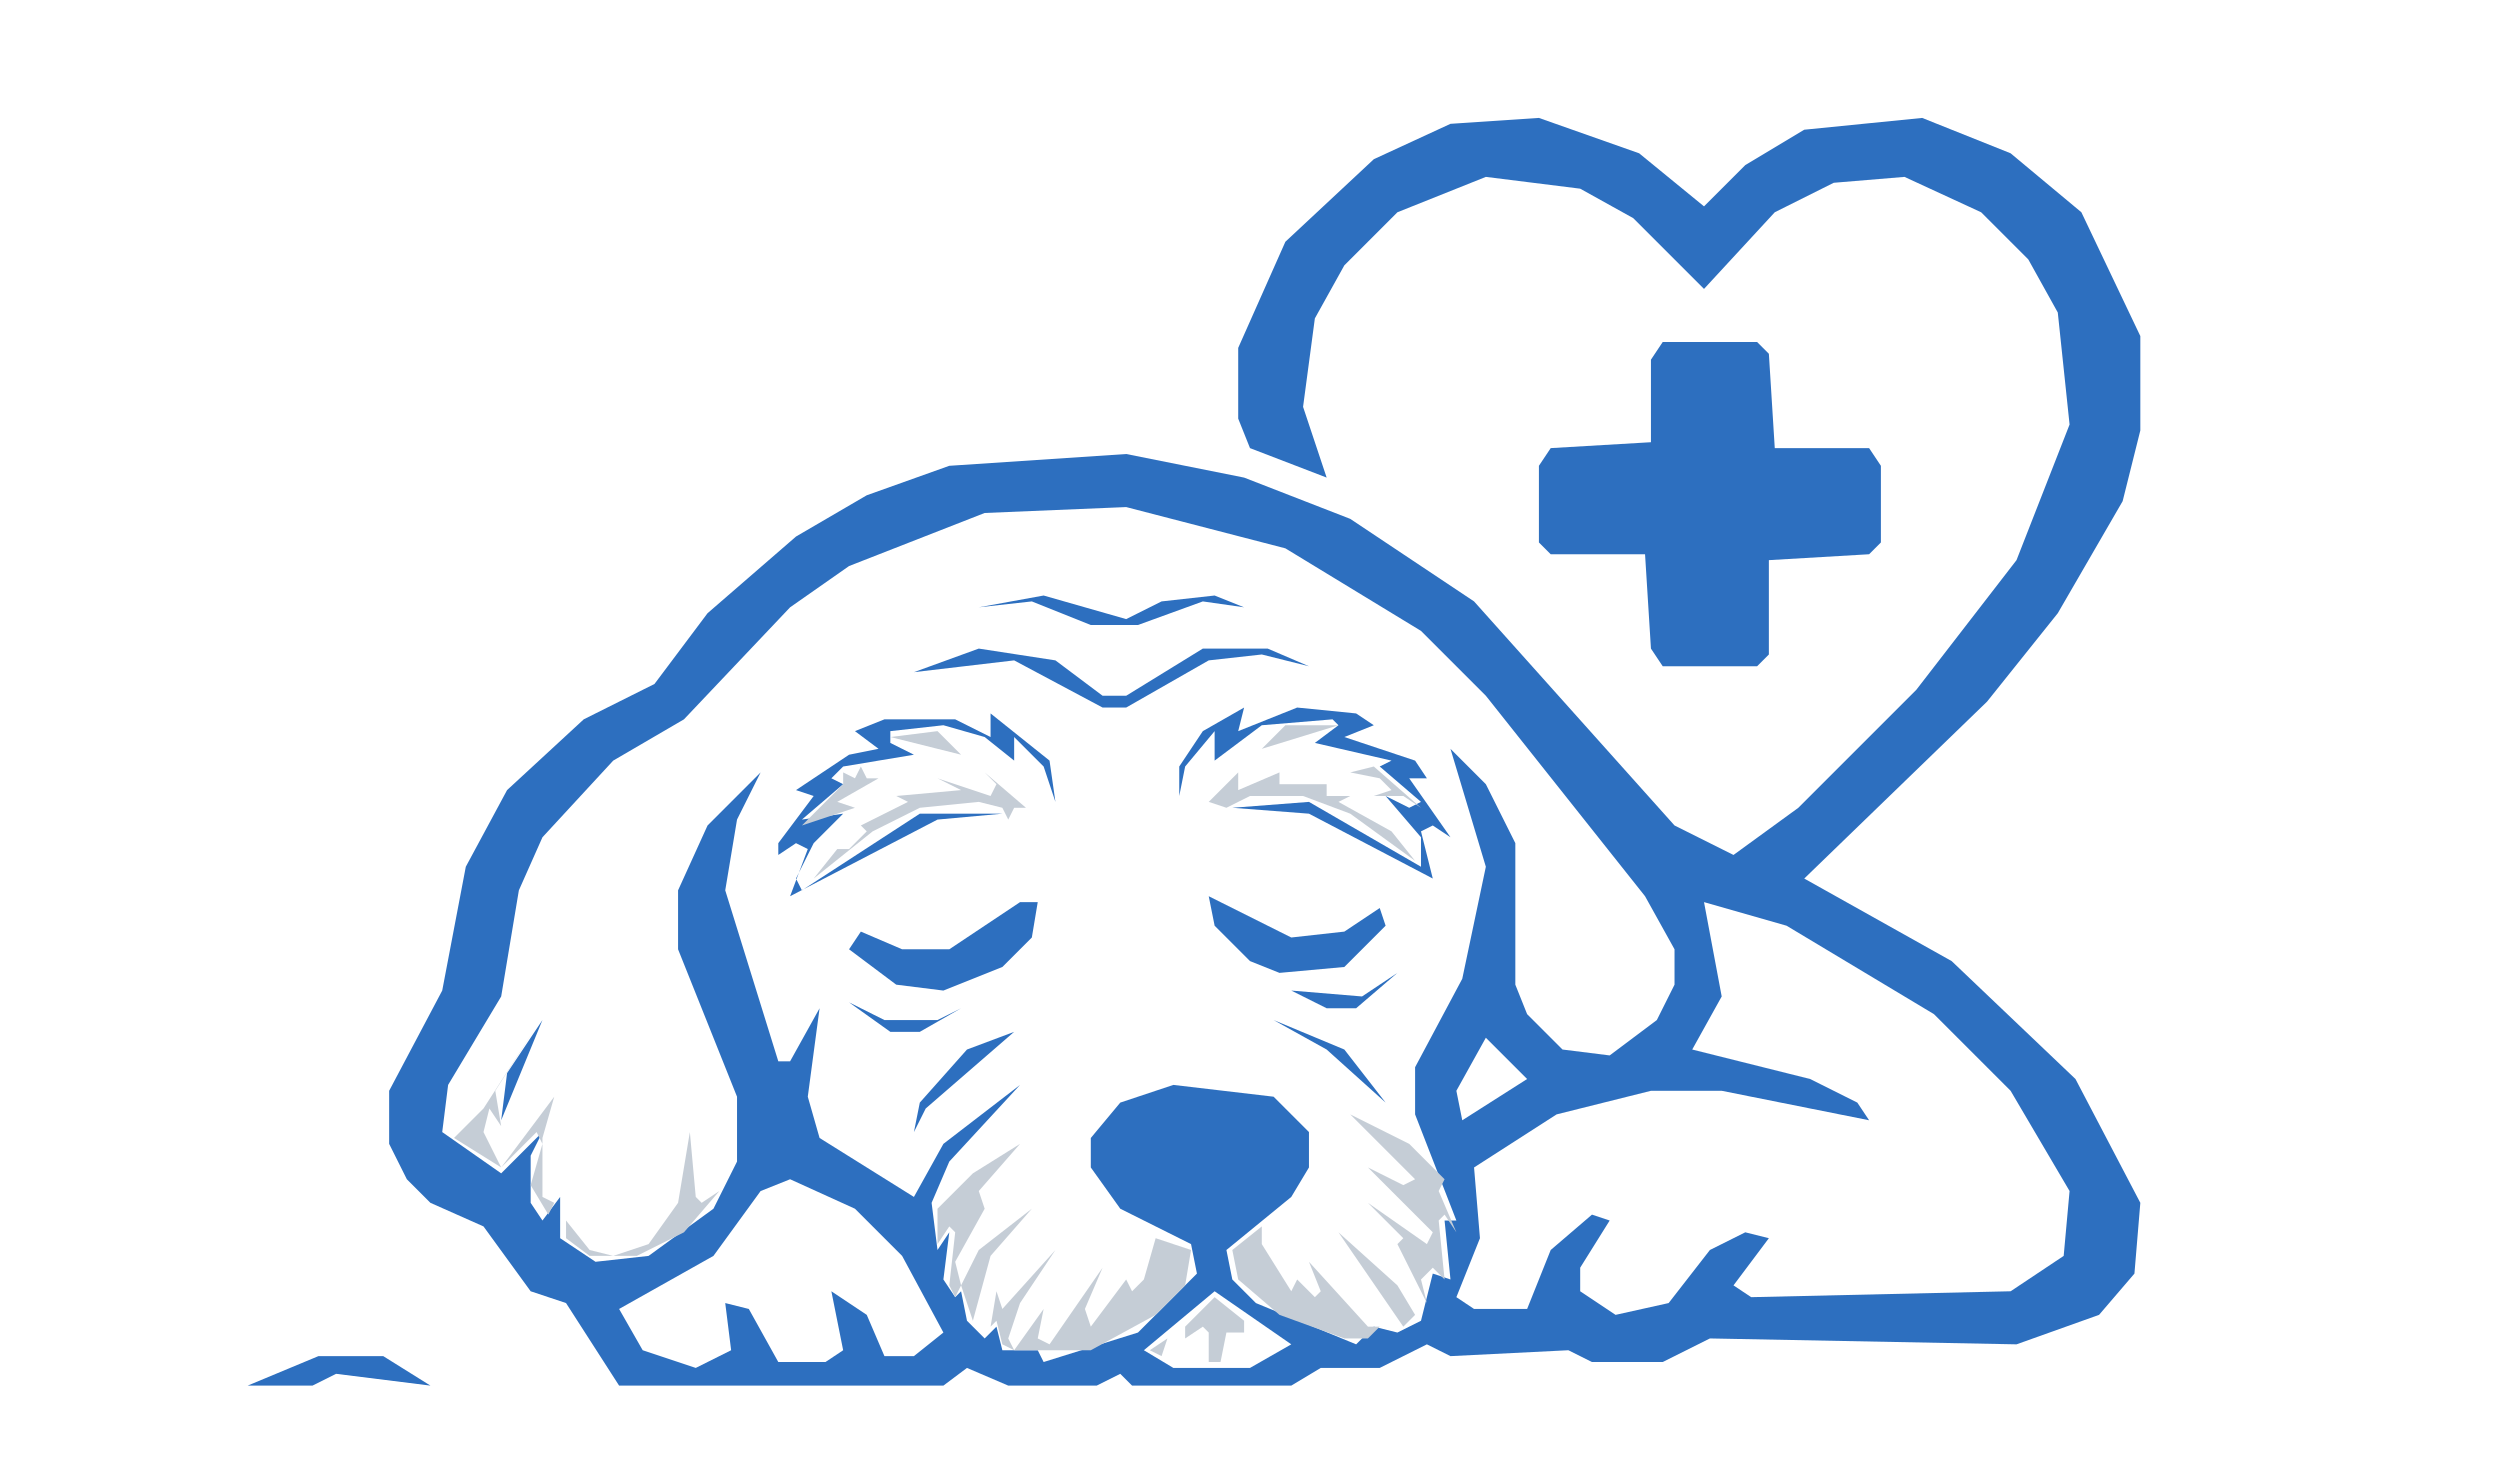
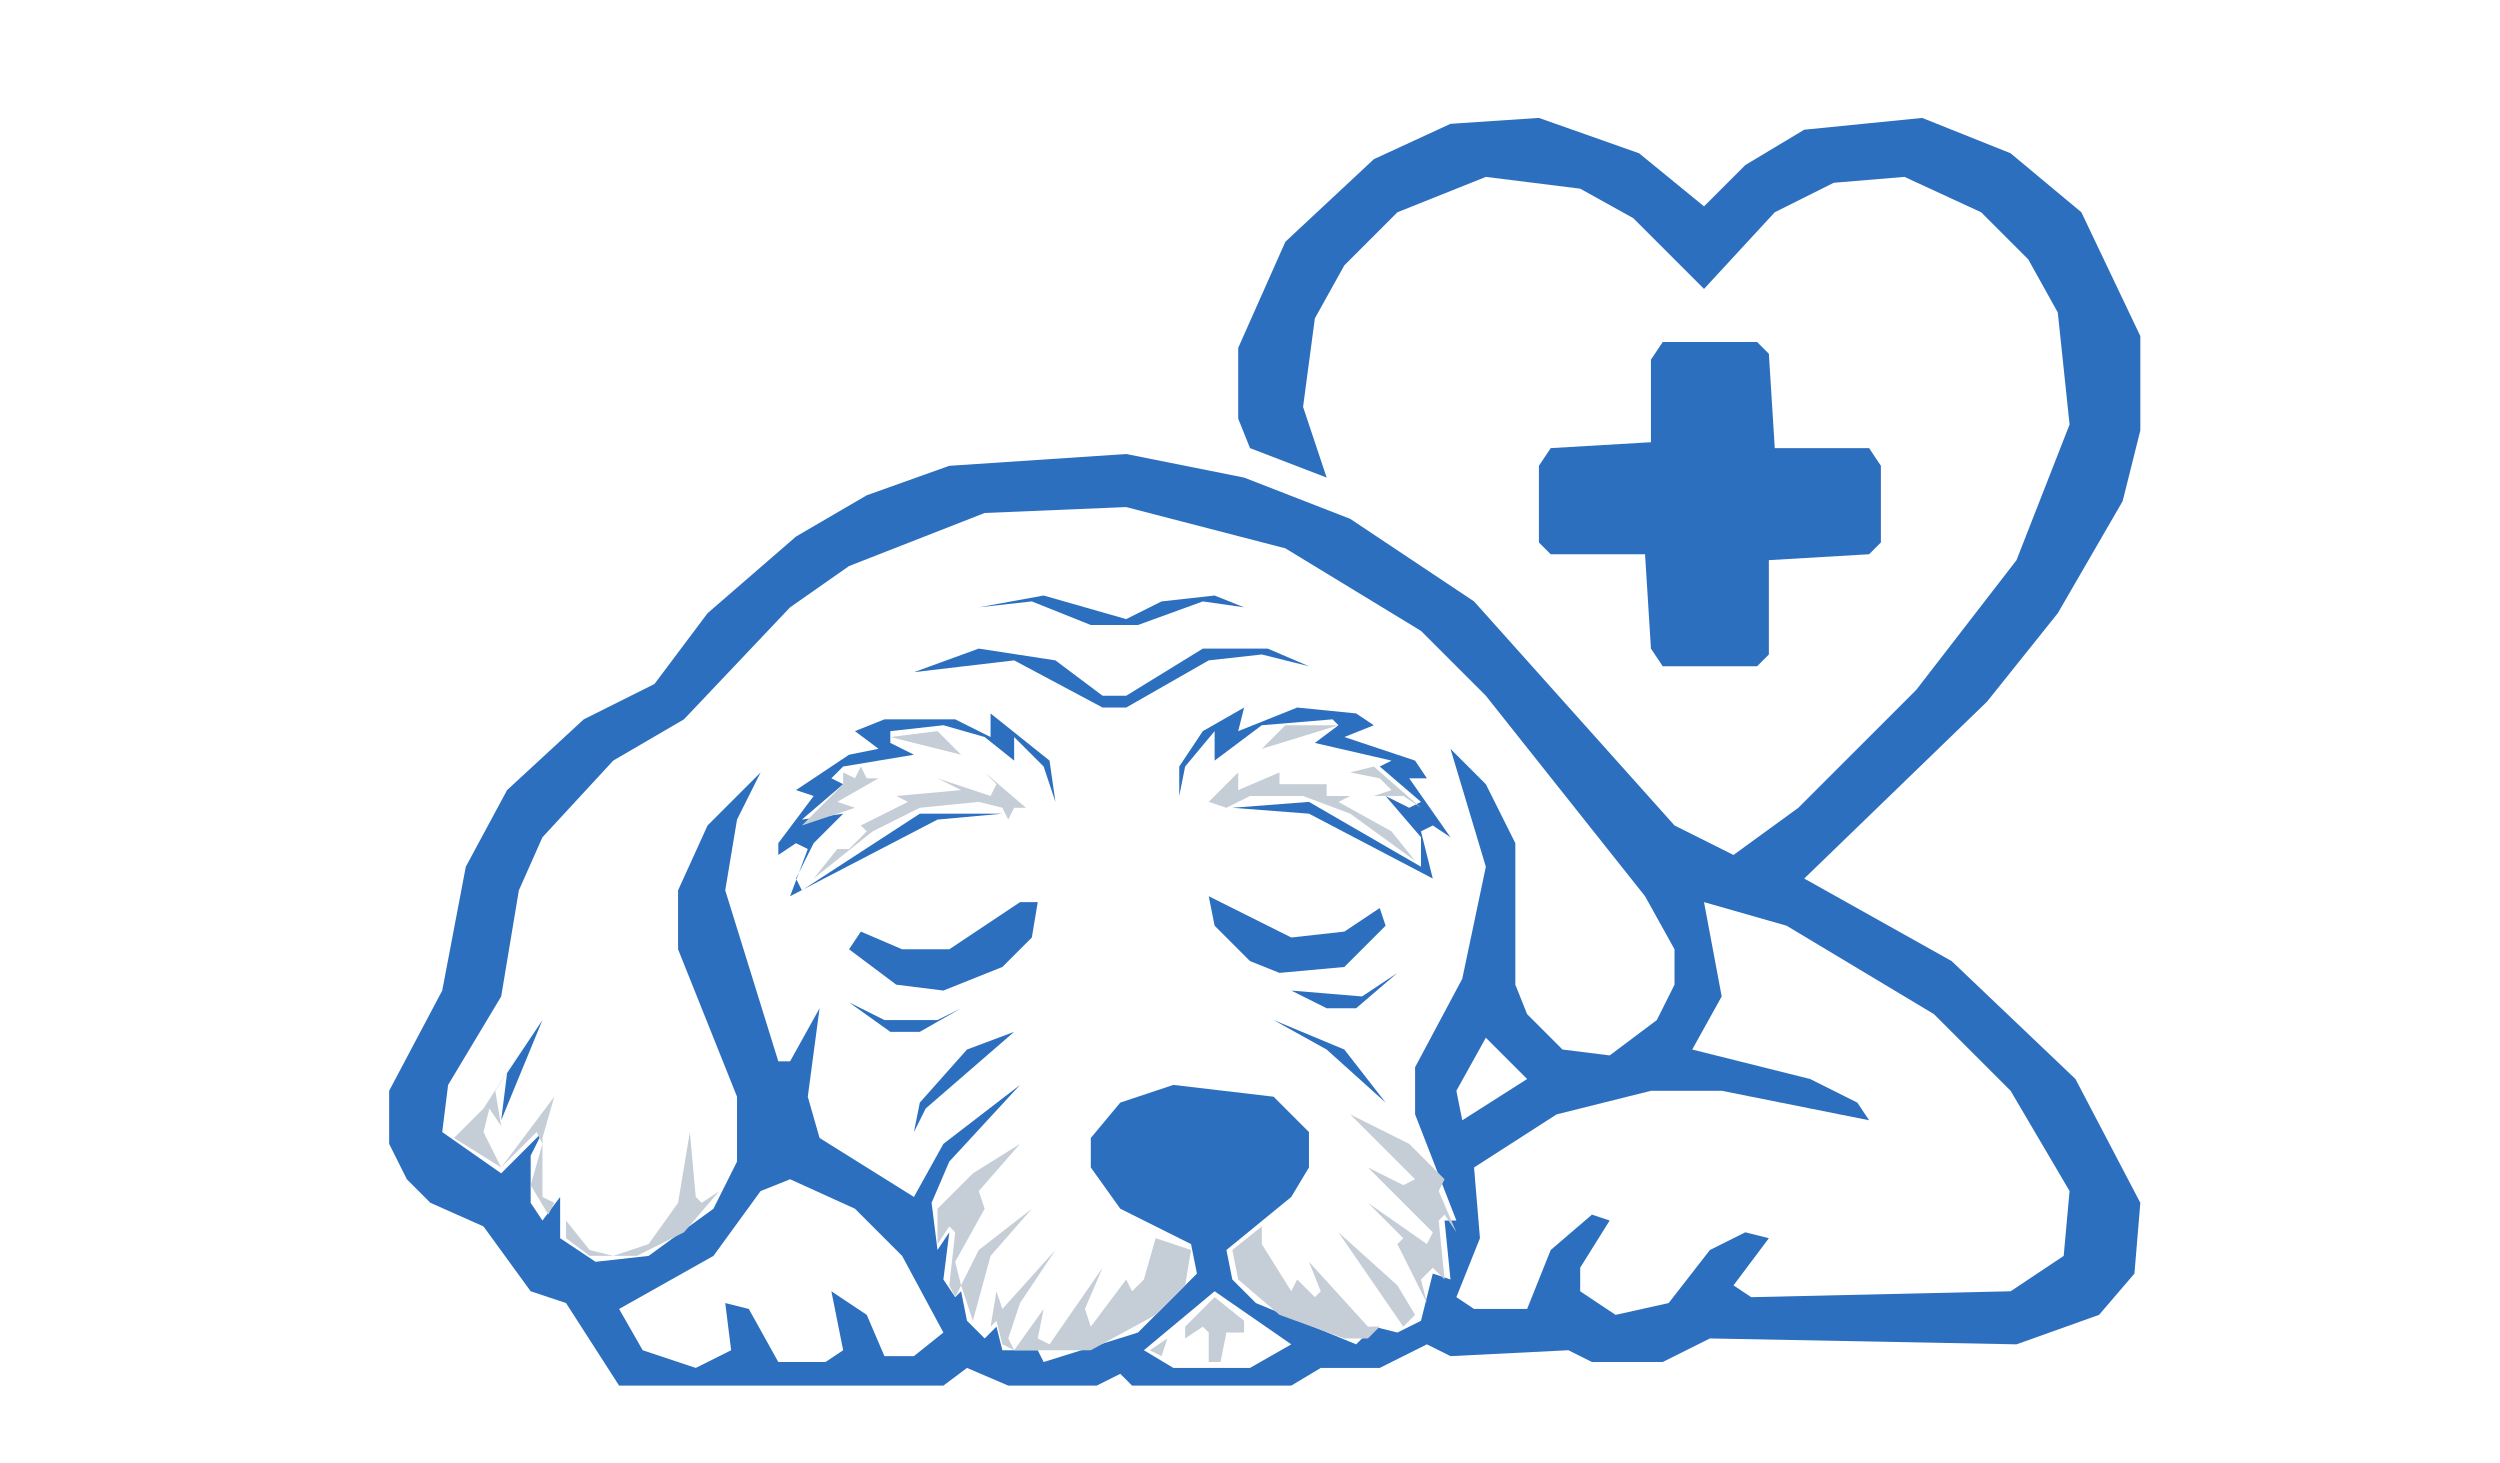
<svg xmlns="http://www.w3.org/2000/svg" viewBox="-12 -12 424 248">
-   <path fill="#2D6FBF" fill-rule="evenodd" d="M30,223 41,223 45,221 61,223 53,218 42,218ZM160,163 152,166 144,175 143,180 145,176ZM204,161 213,166 223,175 216,166ZM80,161 74,170 73,178ZM132,158 139,163 144,163 151,159 147,161 138,161ZM225,153 219,157 207,156 213,159 218,159ZM164,141 161,141 149,149 141,149 134,146 132,149 140,155 148,156 158,152 163,147ZM193,140 194,145 200,151 205,153 216,152 223,145 222,142 216,146 207,147ZM166,117 156,109 156,113 150,110 138,110 133,112 137,115 132,116 123,122 126,123 120,131 120,133 123,131 125,132 122,140 147,127 158,126 144,126 124,139 123,137 126,131 131,126 124,127 131,121 129,120 131,118 143,116 139,114 139,112 148,111 155,113 160,117 160,113 165,118 167,124ZM188,118 188,123 189,118 194,112 194,117 202,111 214,110 215,111 211,114 224,117 222,118 229,124 227,125 223,123 229,130 229,135 210,124 197,125 210,126 231,137 229,129 231,128 234,130 227,120 230,120 228,117 216,113 221,111 218,109 208,108 198,112 199,108 192,112ZM143,102 160,100 175,108 179,108 193,100 202,99 210,101 203,98 192,98 179,106 175,106 167,100 154,98ZM154,91 163,90 173,94 181,94 192,90 199,91 194,89 185,90 179,93 165,89ZM270,46 268,49 268,63 251,64 249,67 249,80 251,82 267,82 268,98 270,101 286,101 288,99 288,83 305,82 307,80 307,67 305,64 289,64 288,48 286,46ZM341,24 329,14 314,8 294,10 284,16 277,23 266,14 249,8 234,9 221,15 206,29 198,47 198,59 200,64 213,69 209,57 211,42 216,33 225,24 240,18 256,20 265,25 277,37 289,24 299,19 311,18 324,24 332,32 337,41 339,60 330,83 313,105 293,125 282,133 272,128 238,90 217,76 199,69 179,65 149,67 135,72 123,79 108,92 99,104 87,110 74,122 67,135 63,156 54,173 54,182 57,188 61,192 70,196 78,207 84,209 93,223 148,223 152,220 159,223 174,223 178,221 180,223 207,223 212,220 222,220 230,216 234,218 254,217 258,219 270,219 278,215 330,216 344,211 350,204 351,192 340,171 319,151 294,137 325,107 337,92 348,73 351,61 351,45ZM182,217 194,207 207,216 200,220 187,220ZM93,210 109,201 117,190 122,188 133,193 141,201 148,214 143,218 138,218 135,211 129,207 131,217 128,219 120,219 115,210 111,209 112,217 106,220 97,217ZM240,164 247,171 236,178 235,173ZM235,208 239,198 238,186 252,177 268,173 280,173 305,178 303,175 295,171 275,166 280,157 277,141 291,145 316,160 329,173 339,190 338,201 329,207 285,208 282,206 288,198 284,197 278,200 271,209 262,211 256,207 256,203 261,195 258,194 251,200 247,210 238,210ZM80,130 92,117 104,110 122,91 132,84 155,75 179,74 206,81 229,95 240,106 267,140 272,149 272,155 269,161 261,167 253,166 247,160 245,155 245,131 240,121 234,115 240,135 236,154 228,169 228,177 235,195 233,195 234,205 231,204 229,212 225,214 221,213 218,216 201,209 197,205 196,200 207,191 210,186 210,180 204,174 187,172 178,175 173,181 173,186 178,193 190,199 191,204 181,214 165,219 164,217 158,217 157,213 155,215 152,212 151,207 150,208 148,205 149,197 147,200 146,192 149,185 161,172 148,182 143,191 127,181 125,174 127,159 122,168 120,168 111,139 113,127 117,119 108,128 103,139 103,149 113,174 113,185 109,193 98,201 89,202 83,198 83,191 80,195 78,192 78,184 80,180 73,187 63,180 64,172 73,157 76,139Z" />
+   <path fill="#2D6FBF" fill-rule="evenodd" d="M160,163 152,166 144,175 143,180 145,176ZM204,161 213,166 223,175 216,166ZM80,161 74,170 73,178ZM132,158 139,163 144,163 151,159 147,161 138,161ZM225,153 219,157 207,156 213,159 218,159ZM164,141 161,141 149,149 141,149 134,146 132,149 140,155 148,156 158,152 163,147ZM193,140 194,145 200,151 205,153 216,152 223,145 222,142 216,146 207,147ZM166,117 156,109 156,113 150,110 138,110 133,112 137,115 132,116 123,122 126,123 120,131 120,133 123,131 125,132 122,140 147,127 158,126 144,126 124,139 123,137 126,131 131,126 124,127 131,121 129,120 131,118 143,116 139,114 139,112 148,111 155,113 160,117 160,113 165,118 167,124ZM188,118 188,123 189,118 194,112 194,117 202,111 214,110 215,111 211,114 224,117 222,118 229,124 227,125 223,123 229,130 229,135 210,124 197,125 210,126 231,137 229,129 231,128 234,130 227,120 230,120 228,117 216,113 221,111 218,109 208,108 198,112 199,108 192,112ZM143,102 160,100 175,108 179,108 193,100 202,99 210,101 203,98 192,98 179,106 175,106 167,100 154,98ZM154,91 163,90 173,94 181,94 192,90 199,91 194,89 185,90 179,93 165,89ZM270,46 268,49 268,63 251,64 249,67 249,80 251,82 267,82 268,98 270,101 286,101 288,99 288,83 305,82 307,80 307,67 305,64 289,64 288,48 286,46ZM341,24 329,14 314,8 294,10 284,16 277,23 266,14 249,8 234,9 221,15 206,29 198,47 198,59 200,64 213,69 209,57 211,42 216,33 225,24 240,18 256,20 265,25 277,37 289,24 299,19 311,18 324,24 332,32 337,41 339,60 330,83 313,105 293,125 282,133 272,128 238,90 217,76 199,69 179,65 149,67 135,72 123,79 108,92 99,104 87,110 74,122 67,135 63,156 54,173 54,182 57,188 61,192 70,196 78,207 84,209 93,223 148,223 152,220 159,223 174,223 178,221 180,223 207,223 212,220 222,220 230,216 234,218 254,217 258,219 270,219 278,215 330,216 344,211 350,204 351,192 340,171 319,151 294,137 325,107 337,92 348,73 351,61 351,45ZM182,217 194,207 207,216 200,220 187,220ZM93,210 109,201 117,190 122,188 133,193 141,201 148,214 143,218 138,218 135,211 129,207 131,217 128,219 120,219 115,210 111,209 112,217 106,220 97,217ZM240,164 247,171 236,178 235,173ZM235,208 239,198 238,186 252,177 268,173 280,173 305,178 303,175 295,171 275,166 280,157 277,141 291,145 316,160 329,173 339,190 338,201 329,207 285,208 282,206 288,198 284,197 278,200 271,209 262,211 256,207 256,203 261,195 258,194 251,200 247,210 238,210ZM80,130 92,117 104,110 122,91 132,84 155,75 179,74 206,81 229,95 240,106 267,140 272,149 272,155 269,161 261,167 253,166 247,160 245,155 245,131 240,121 234,115 240,135 236,154 228,169 228,177 235,195 233,195 234,205 231,204 229,212 225,214 221,213 218,216 201,209 197,205 196,200 207,191 210,186 210,180 204,174 187,172 178,175 173,181 173,186 178,193 190,199 191,204 181,214 165,219 164,217 158,217 157,213 155,215 152,212 151,207 150,208 148,205 149,197 147,200 146,192 149,185 161,172 148,182 143,191 127,181 125,174 127,159 122,168 120,168 111,139 113,127 117,119 108,128 103,139 103,149 113,174 113,185 109,193 98,201 89,202 83,198 83,191 80,195 78,192 78,184 80,180 73,187 63,180 64,172 73,157 76,139Z" />
  <path fill="#C5CDD6" d="M186,215 183,217 185,218ZM194,208 189,213 189,215 192,213 193,214 193,219 195,219 196,214 199,214 199,212ZM190,200 184,198 182,205 180,207 179,205 173,213 172,210 175,203 166,216 164,215 165,210 160,217 159,215 161,209 167,200 158,210 157,207 156,213 157,212 158,216 160,217 173,217 184,211 189,206ZM215,197 226,213 228,211 225,206ZM197,200 198,205 205,211 216,215 220,215 222,213 220,213 210,202 212,207 211,208 208,205 207,207 202,199 202,196ZM161,182 153,187 147,193 147,199 149,196 150,197 149,206 150,208 151,206 153,212 156,201 163,193 154,200 151,206 150,202 155,193 154,190ZM105,180 103,192 98,199 92,201 88,200 84,195 84,190 84,198 88,201 96,201 104,197 110,190 107,192 106,191ZM217,177 228,188 226,189 220,186 231,197 230,199 220,192 226,198 225,199 230,209 229,205 231,203 233,205 232,195 233,194 235,197 232,190 233,188 227,182ZM79,162 70,176 65,181 73,186 79,180 80,182 78,189 81,194 82,192 80,191 80,181 82,174 73,186 70,180 71,176 73,179 72,173ZM193,124 196,125 200,123 209,123 217,126 228,134 224,129 215,124 217,123 213,123 213,121 205,121 205,119 198,122 198,119ZM162,125 155,119 157,121 156,123 147,120 151,122 140,123 142,124 134,128 135,129 132,132 130,132 126,137 136,129 144,125 154,124 158,125 159,127 160,125ZM217,119 222,120 224,122 221,123 226,123 229,125 221,118ZM137,120 135,120 134,118 133,120 131,119 131,121 124,128 133,125 130,124ZM139,113 151,116 147,112ZM202,115 215,111 206,111Z" />
</svg>
